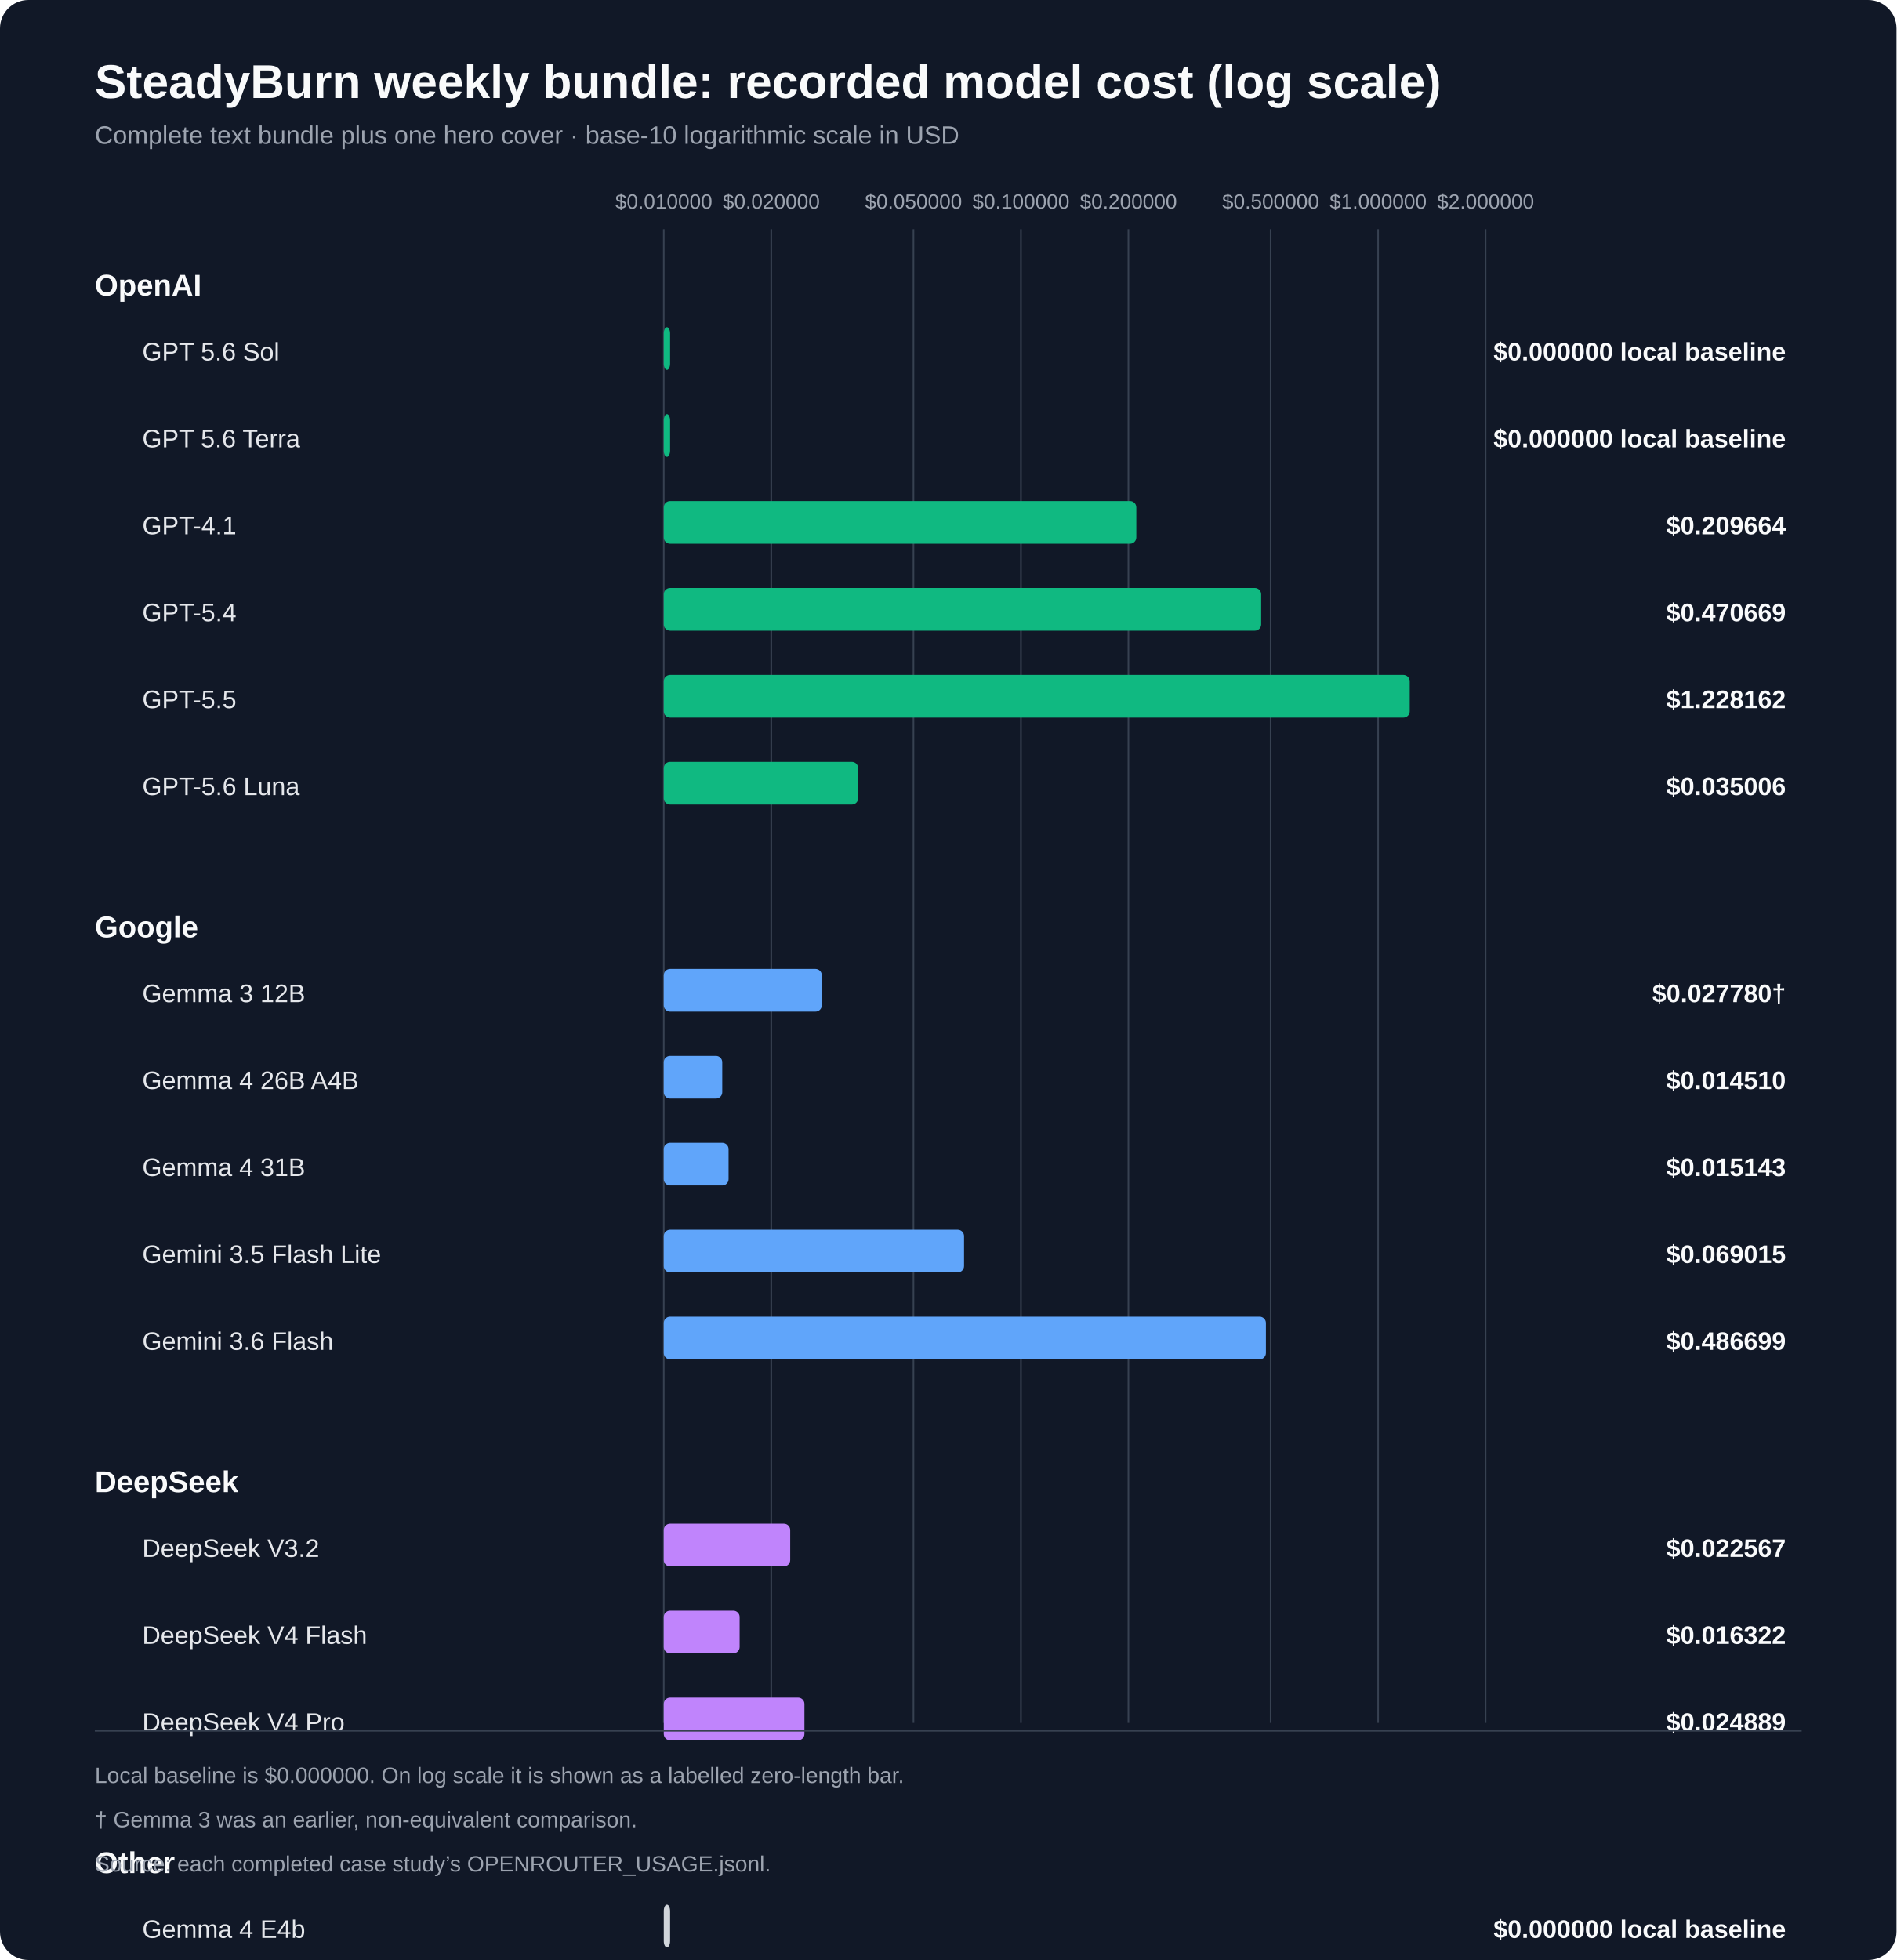
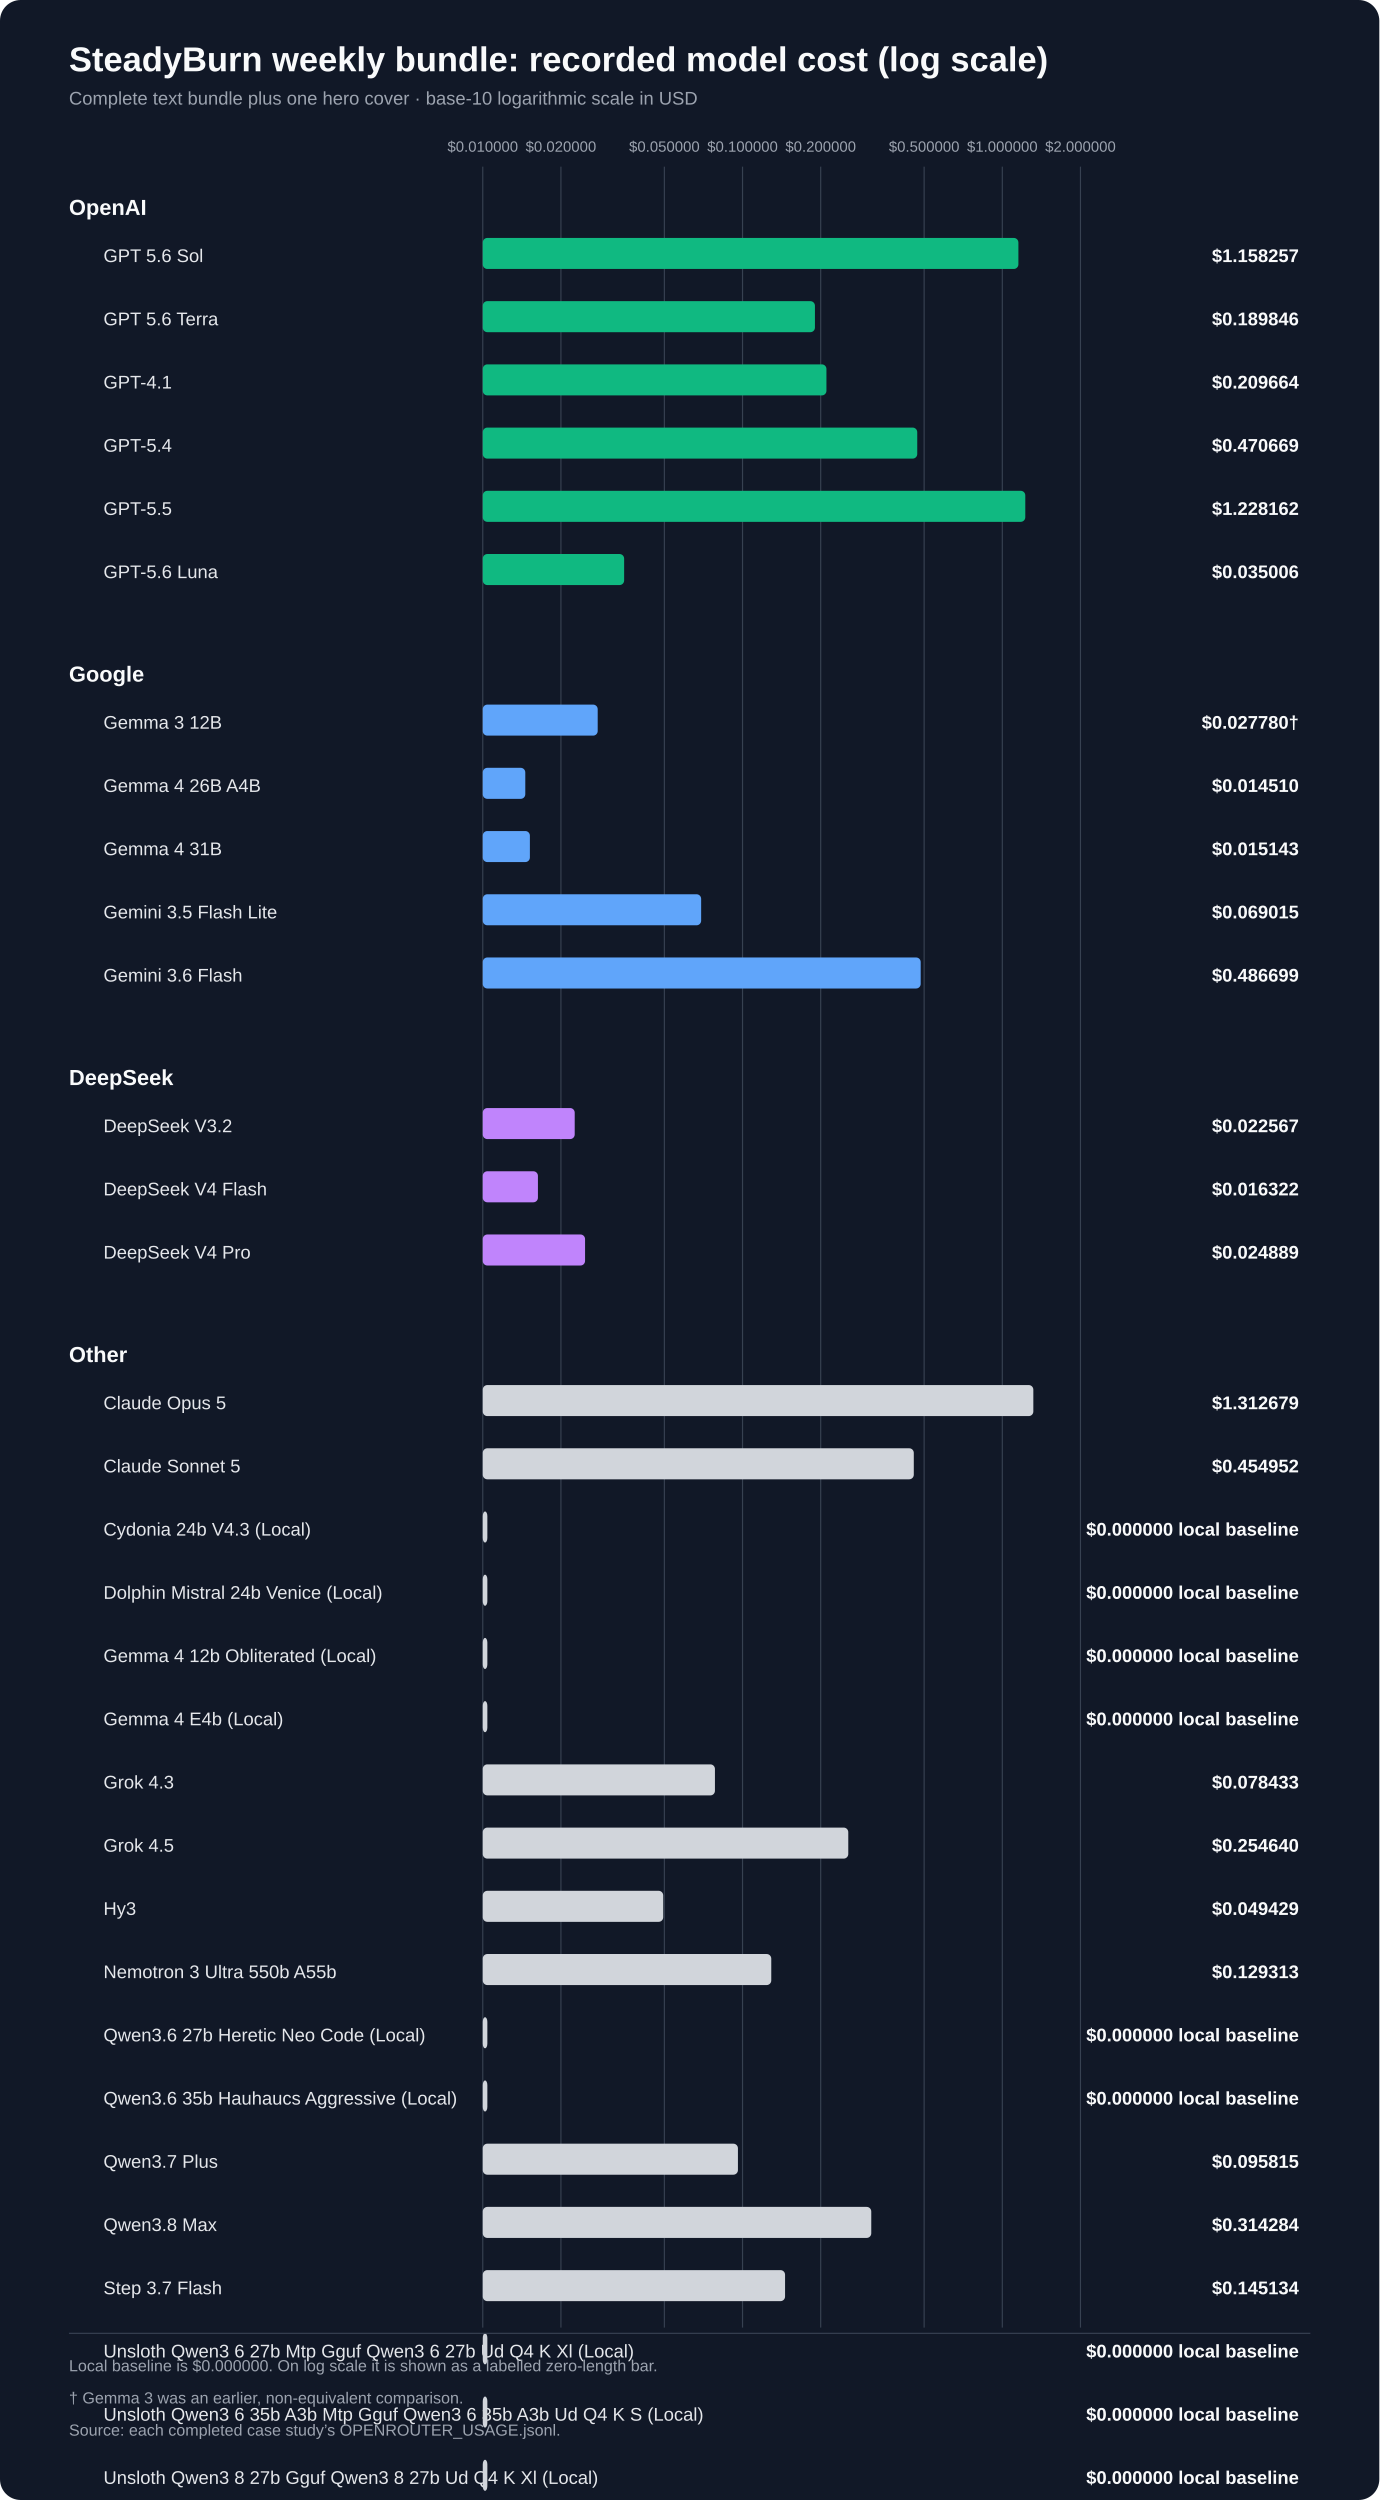
- <svg xmlns="http://www.w3.org/2000/svg" width="1200" height="1240" viewBox="0 0 1200 1240" role="img" aria-labelledby="title description">
+ <svg xmlns="http://www.w3.org/2000/svg" width="1200" height="2175" viewBox="0 0 1200 2175" role="img" aria-labelledby="title description">
  <style>.bg{fill:#111827}.title{fill:#f9fafb;font:700 30px Arial,sans-serif}.subtitle,.axis,.note{fill:#9ca3af;font:16px Arial,sans-serif}.group{fill:#f9fafb;font:700 19px Arial,sans-serif}.label{fill:#e5e7eb;font:16px Arial,sans-serif}.value{fill:#f9fafb;font:700 16px Arial,sans-serif;text-anchor:end}.axis{font-size:13px;text-anchor:middle}.note{font-size:14px}.grid{stroke:#374151;stroke-width:1}</style>
-   <rect class="bg" width="1200" height="1240" rx="18" />
+   <rect class="bg" width="1200" height="2175" rx="18" />
  <text class="title" x="60" y="62">SteadyBurn weekly bundle: recorded model cost (log scale)</text>
  <text class="subtitle" x="60" y="91">Complete text bundle plus one hero cover · base-10 logarithmic scale in USD</text>
-   <line class="grid" x1="420" y1="145" x2="420" y2="1090" />
+   <line class="grid" x1="420" y1="145" x2="420" y2="2025" />
  <text class="axis" x="420" y="132">$0.010000</text>
-   <line class="grid" x1="488" y1="145" x2="488" y2="1090" />
+   <line class="grid" x1="488" y1="145" x2="488" y2="2025" />
  <text class="axis" x="488" y="132">$0.020000</text>
-   <line class="grid" x1="578" y1="145" x2="578" y2="1090" />
+   <line class="grid" x1="578" y1="145" x2="578" y2="2025" />
  <text class="axis" x="578" y="132">$0.050000</text>
-   <line class="grid" x1="646" y1="145" x2="646" y2="1090" />
+   <line class="grid" x1="646" y1="145" x2="646" y2="2025" />
  <text class="axis" x="646" y="132">$0.100000</text>
-   <line class="grid" x1="714" y1="145" x2="714" y2="1090" />
+   <line class="grid" x1="714" y1="145" x2="714" y2="2025" />
  <text class="axis" x="714" y="132">$0.200000</text>
-   <line class="grid" x1="804" y1="145" x2="804" y2="1090" />
+   <line class="grid" x1="804" y1="145" x2="804" y2="2025" />
  <text class="axis" x="804" y="132">$0.500000</text>
-   <line class="grid" x1="872" y1="145" x2="872" y2="1090" />
+   <line class="grid" x1="872" y1="145" x2="872" y2="2025" />
  <text class="axis" x="872" y="132">$1.000000</text>
-   <line class="grid" x1="940" y1="145" x2="940" y2="1090" />
+   <line class="grid" x1="940" y1="145" x2="940" y2="2025" />
  <text class="axis" x="940" y="132">$2.000000</text>
  <text class="group" x="60" y="187">OpenAI</text>
  <text class="label" x="90" y="228">GPT 5.6 Sol</text>
-   <rect fill="#10b981" x="420" y="207" width="4" height="27" rx="4" />
-   <text class="value" x="1130" y="228">$0.000000 local baseline</text>
+   <rect fill="#10b981" x="420" y="207" width="466" height="27" rx="4" />
+   <text class="value" x="1130" y="228">$1.158257</text>
  <text class="label" x="90" y="283">GPT 5.6 Terra</text>
-   <rect fill="#10b981" x="420" y="262" width="4" height="27" rx="4" />
-   <text class="value" x="1130" y="283">$0.000000 local baseline</text>
+   <rect fill="#10b981" x="420" y="262" width="289" height="27" rx="4" />
+   <text class="value" x="1130" y="283">$0.189846</text>
  <text class="label" x="90" y="338">GPT-4.1</text>
  <rect fill="#10b981" x="420" y="317" width="299" height="27" rx="4" />
  <text class="value" x="1130" y="338">$0.209664</text>
  <text class="label" x="90" y="393">GPT-5.4</text>
  <rect fill="#10b981" x="420" y="372" width="378" height="27" rx="4" />
  <text class="value" x="1130" y="393">$0.470669</text>
  <text class="label" x="90" y="448">GPT-5.5</text>
  <rect fill="#10b981" x="420" y="427" width="472" height="27" rx="4" />
  <text class="value" x="1130" y="448">$1.228162</text>
  <text class="label" x="90" y="503">GPT-5.6 Luna</text>
  <rect fill="#10b981" x="420" y="482" width="123" height="27" rx="4" />
  <text class="value" x="1130" y="503">$0.035006</text>
  <text class="group" x="60" y="593">Google</text>
  <text class="label" x="90" y="634">Gemma 3 12B</text>
  <rect fill="#60a5fa" x="420" y="613" width="100" height="27" rx="4" />
  <text class="value" x="1130" y="634">$0.027780†</text>
  <text class="label" x="90" y="689">Gemma 4 26B A4B</text>
  <rect fill="#60a5fa" x="420" y="668" width="37" height="27" rx="4" />
  <text class="value" x="1130" y="689">$0.014510</text>
  <text class="label" x="90" y="744">Gemma 4 31B</text>
  <rect fill="#60a5fa" x="420" y="723" width="41" height="27" rx="4" />
  <text class="value" x="1130" y="744">$0.015143</text>
  <text class="label" x="90" y="799">Gemini 3.5 Flash Lite</text>
  <rect fill="#60a5fa" x="420" y="778" width="190" height="27" rx="4" />
  <text class="value" x="1130" y="799">$0.069015</text>
  <text class="label" x="90" y="854">Gemini 3.6 Flash</text>
  <rect fill="#60a5fa" x="420" y="833" width="381" height="27" rx="4" />
  <text class="value" x="1130" y="854">$0.486699</text>
  <text class="group" x="60" y="944">DeepSeek</text>
  <text class="label" x="90" y="985">DeepSeek V3.2</text>
  <rect fill="#c084fc" x="420" y="964" width="80" height="27" rx="4" />
  <text class="value" x="1130" y="985">$0.022567</text>
  <text class="label" x="90" y="1040">DeepSeek V4 Flash</text>
  <rect fill="#c084fc" x="420" y="1019" width="48" height="27" rx="4" />
  <text class="value" x="1130" y="1040">$0.016322</text>
  <text class="label" x="90" y="1095">DeepSeek V4 Pro</text>
  <rect fill="#c084fc" x="420" y="1074" width="89" height="27" rx="4" />
  <text class="value" x="1130" y="1095">$0.024889</text>
  <text class="group" x="60" y="1185">Other</text>
-   <text class="label" x="90" y="1226">Gemma 4 E4b</text>
-   <rect fill="#d1d5db" x="420" y="1205" width="4" height="27" rx="4" />
-   <text class="value" x="1130" y="1226">$0.000000 local baseline</text>
-   <line class="grid" x1="60" y1="1095" x2="1140" y2="1095" />
-   <text class="note" x="60" y="1128">Local baseline is $0.000000. On log scale it is shown as a labelled zero-length bar.</text>
-   <text class="note" x="60" y="1156">† Gemma 3 was an earlier, non-equivalent comparison.</text>
-   <text class="note" x="60" y="1184">Source: each completed case study’s OPENROUTER_USAGE.jsonl.</text>
+   <text class="label" x="90" y="1226">Claude Opus 5</text>
+   <rect fill="#d1d5db" x="420" y="1205" width="479" height="27" rx="4" />
+   <text class="value" x="1130" y="1226">$1.312679</text>
+   <text class="label" x="90" y="1281">Claude Sonnet 5</text>
+   <rect fill="#d1d5db" x="420" y="1260" width="375" height="27" rx="4" />
+   <text class="value" x="1130" y="1281">$0.454952</text>
+   <text class="label" x="90" y="1336">Cydonia 24b V4.3 (Local)</text>
+   <rect fill="#d1d5db" x="420" y="1315" width="4" height="27" rx="4" />
+   <text class="value" x="1130" y="1336">$0.000000 local baseline</text>
+   <text class="label" x="90" y="1391">Dolphin Mistral 24b Venice (Local)</text>
+   <rect fill="#d1d5db" x="420" y="1370" width="4" height="27" rx="4" />
+   <text class="value" x="1130" y="1391">$0.000000 local baseline</text>
+   <text class="label" x="90" y="1446">Gemma 4 12b Obliterated (Local)</text>
+   <rect fill="#d1d5db" x="420" y="1425" width="4" height="27" rx="4" />
+   <text class="value" x="1130" y="1446">$0.000000 local baseline</text>
+   <text class="label" x="90" y="1501">Gemma 4 E4b (Local)</text>
+   <rect fill="#d1d5db" x="420" y="1480" width="4" height="27" rx="4" />
+   <text class="value" x="1130" y="1501">$0.000000 local baseline</text>
+   <text class="label" x="90" y="1556">Grok 4.3</text>
+   <rect fill="#d1d5db" x="420" y="1535" width="202" height="27" rx="4" />
+   <text class="value" x="1130" y="1556">$0.078433</text>
+   <text class="label" x="90" y="1611">Grok 4.5</text>
+   <rect fill="#d1d5db" x="420" y="1590" width="318" height="27" rx="4" />
+   <text class="value" x="1130" y="1611">$0.254640</text>
+   <text class="label" x="90" y="1666">Hy3</text>
+   <rect fill="#d1d5db" x="420" y="1645" width="157" height="27" rx="4" />
+   <text class="value" x="1130" y="1666">$0.049429</text>
+   <text class="label" x="90" y="1721">Nemotron 3 Ultra 550b A55b</text>
+   <rect fill="#d1d5db" x="420" y="1700" width="251" height="27" rx="4" />
+   <text class="value" x="1130" y="1721">$0.129313</text>
+   <text class="label" x="90" y="1776">Qwen3.6 27b Heretic Neo Code (Local)</text>
+   <rect fill="#d1d5db" x="420" y="1755" width="4" height="27" rx="4" />
+   <text class="value" x="1130" y="1776">$0.000000 local baseline</text>
+   <text class="label" x="90" y="1831">Qwen3.6 35b Hauhaucs Aggressive (Local)</text>
+   <rect fill="#d1d5db" x="420" y="1810" width="4" height="27" rx="4" />
+   <text class="value" x="1130" y="1831">$0.000000 local baseline</text>
+   <text class="label" x="90" y="1886">Qwen3.7 Plus</text>
+   <rect fill="#d1d5db" x="420" y="1865" width="222" height="27" rx="4" />
+   <text class="value" x="1130" y="1886">$0.095815</text>
+   <text class="label" x="90" y="1941">Qwen3.8 Max</text>
+   <rect fill="#d1d5db" x="420" y="1920" width="338" height="27" rx="4" />
+   <text class="value" x="1130" y="1941">$0.314284</text>
+   <text class="label" x="90" y="1996">Step 3.7 Flash</text>
+   <rect fill="#d1d5db" x="420" y="1975" width="263" height="27" rx="4" />
+   <text class="value" x="1130" y="1996">$0.145134</text>
+   <text class="label" x="90" y="2051">Unsloth Qwen3 6 27b Mtp Gguf Qwen3 6 27b Ud Q4 K Xl (Local)</text>
+   <rect fill="#d1d5db" x="420" y="2030" width="4" height="27" rx="4" />
+   <text class="value" x="1130" y="2051">$0.000000 local baseline</text>
+   <text class="label" x="90" y="2106">Unsloth Qwen3 6 35b A3b Mtp Gguf Qwen3 6 35b A3b Ud Q4 K S (Local)</text>
+   <rect fill="#d1d5db" x="420" y="2085" width="4" height="27" rx="4" />
+   <text class="value" x="1130" y="2106">$0.000000 local baseline</text>
+   <text class="label" x="90" y="2161">Unsloth Qwen3 8 27b Gguf Qwen3 8 27b Ud Q4 K Xl (Local)</text>
+   <rect fill="#d1d5db" x="420" y="2140" width="4" height="27" rx="4" />
+   <text class="value" x="1130" y="2161">$0.000000 local baseline</text>
+   <line class="grid" x1="60" y1="2030" x2="1140" y2="2030" />
+   <text class="note" x="60" y="2063">Local baseline is $0.000000. On log scale it is shown as a labelled zero-length bar.</text>
+   <text class="note" x="60" y="2091">† Gemma 3 was an earlier, non-equivalent comparison.</text>
+   <text class="note" x="60" y="2119">Source: each completed case study’s OPENROUTER_USAGE.jsonl.</text>
</svg>
